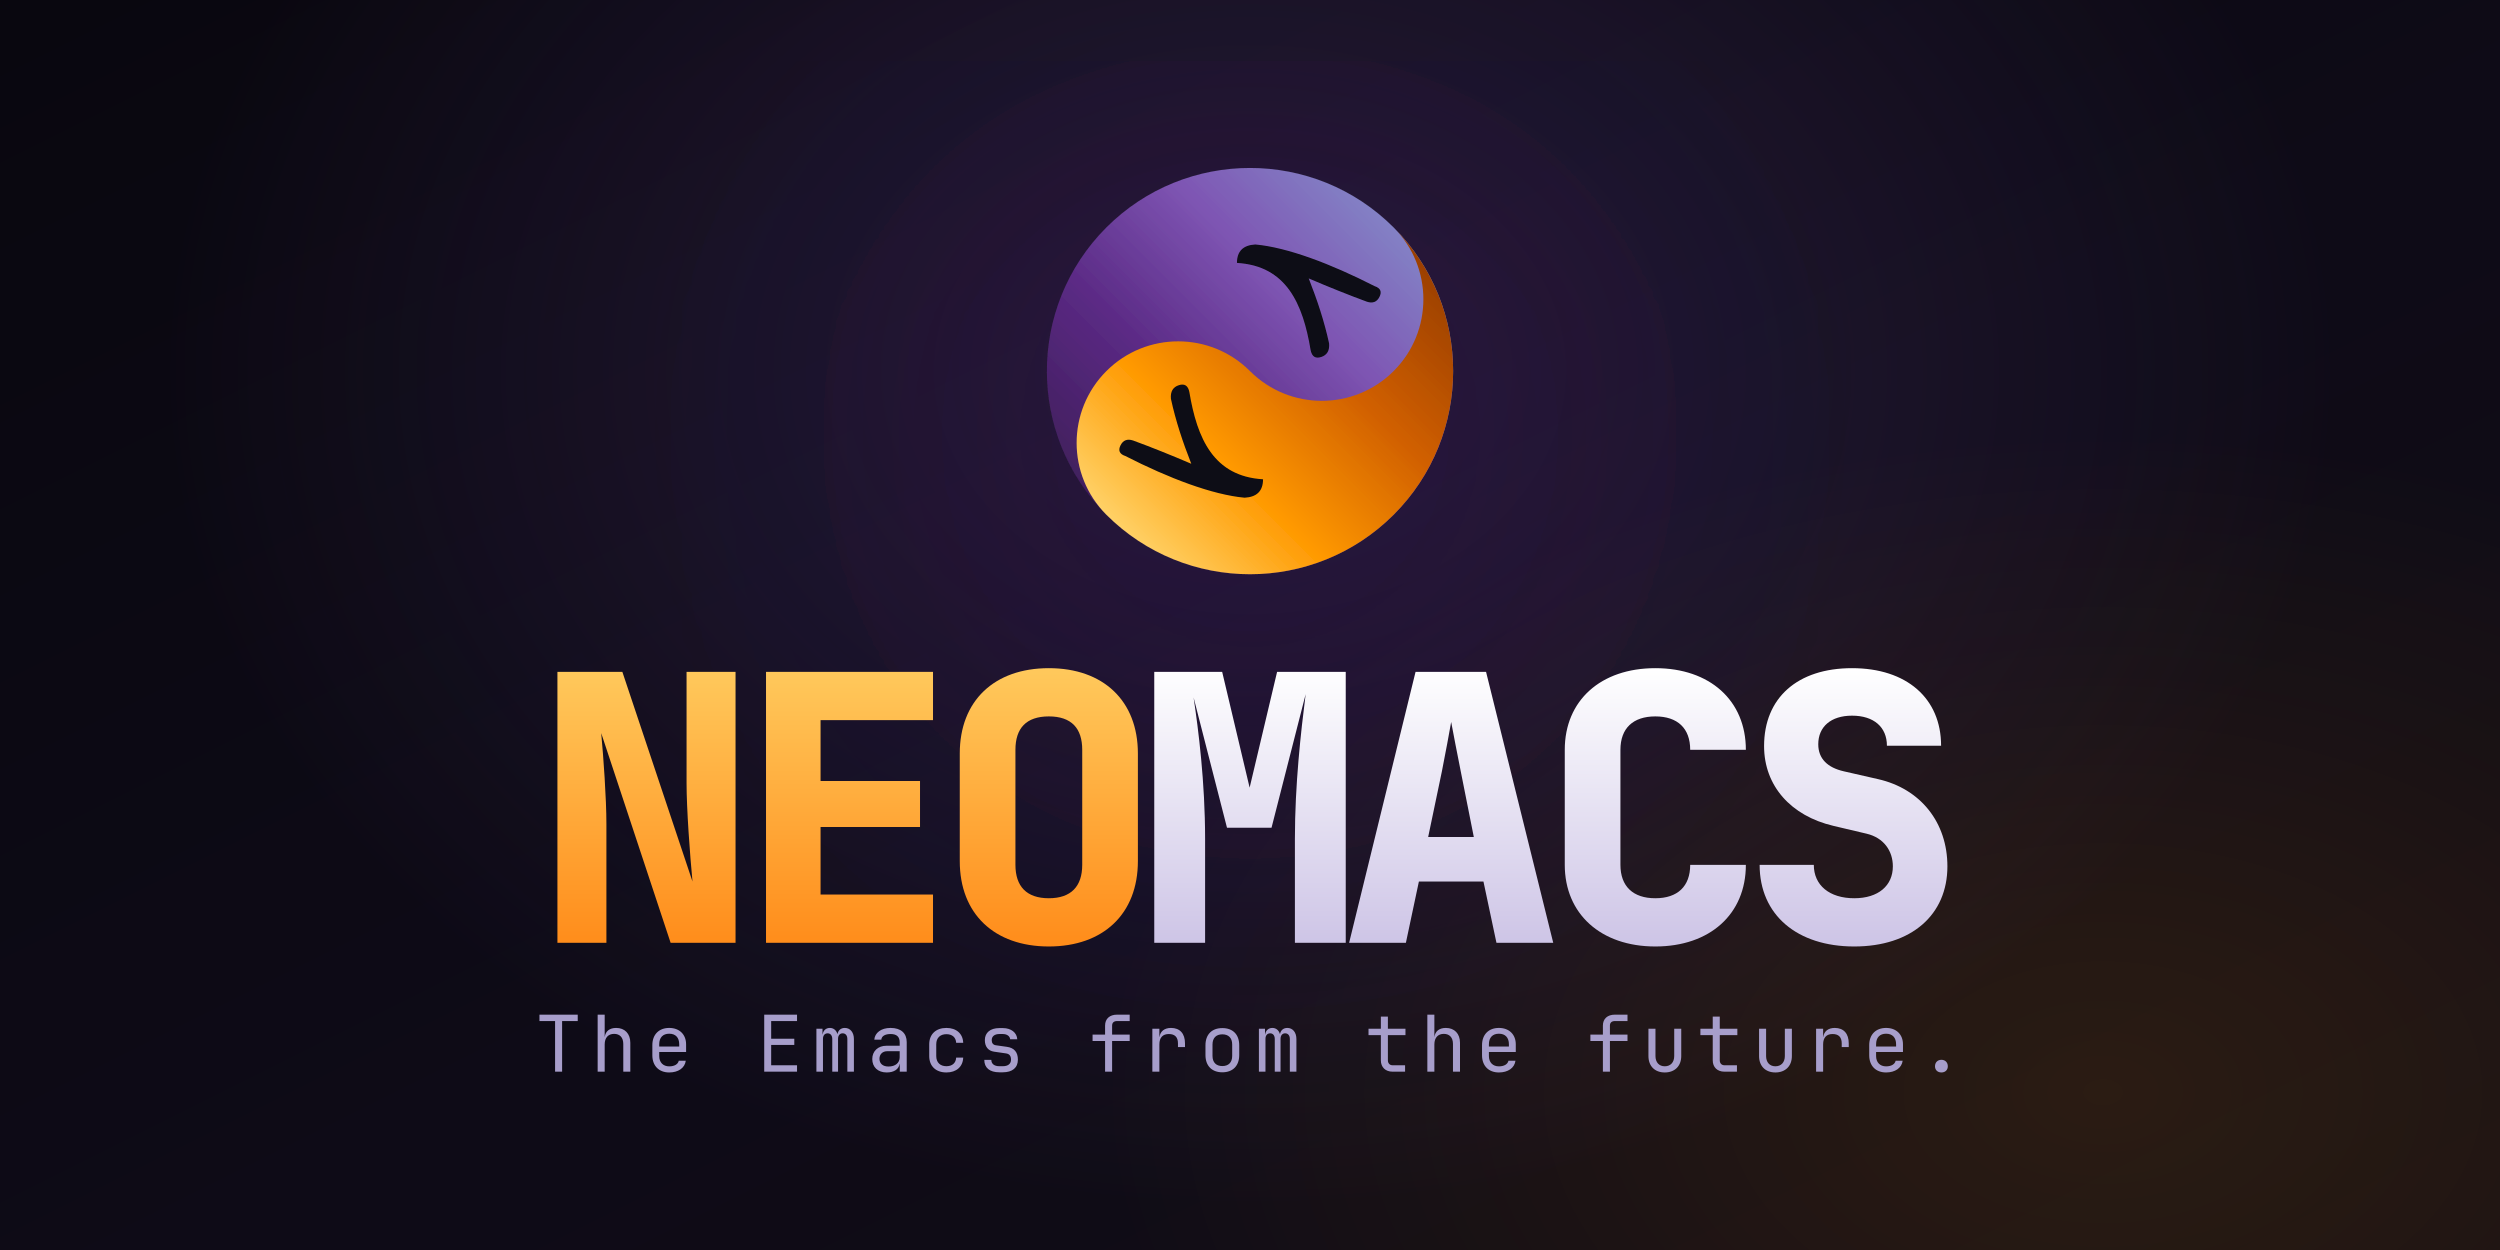
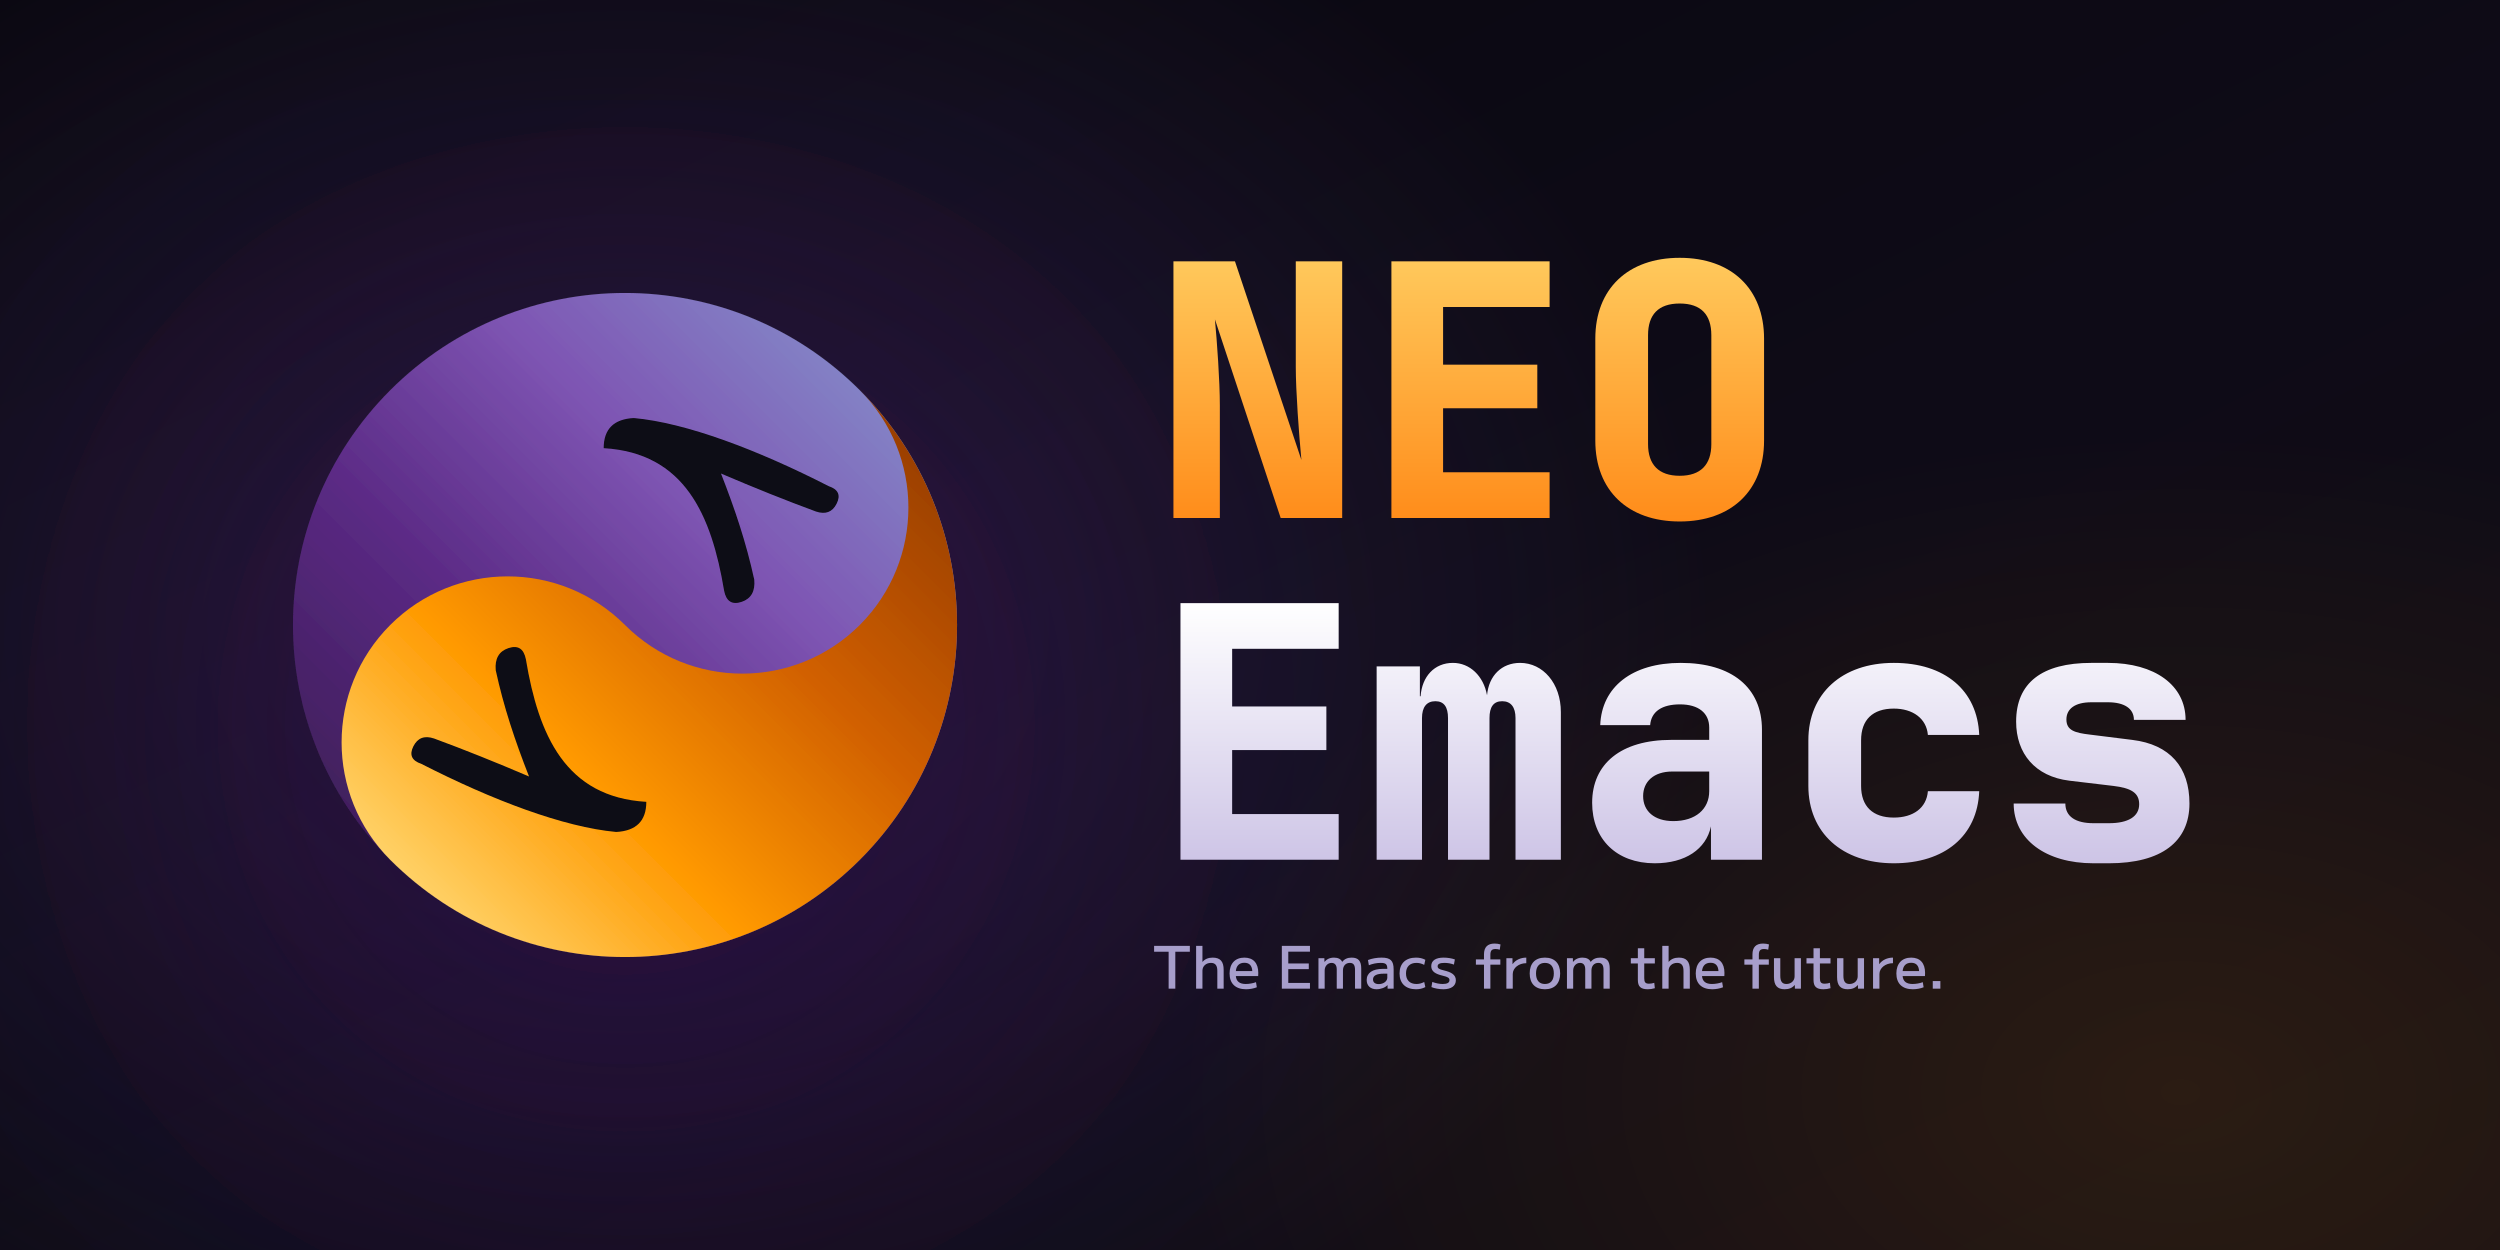
<svg xmlns="http://www.w3.org/2000/svg" viewBox="0 0 1280 640" width="1280" height="640" role="img" aria-labelledby="markTitle markDesc">
  <defs>
    <linearGradient id="bg" x1="0" y1="0" x2="1" y2="1">
      <stop offset="0%" stop-color="#09070f" />
      <stop offset="55%" stop-color="#0e0b17" />
      <stop offset="100%" stop-color="#120d14" />
    </linearGradient>
-     <radialGradient id="bloomPurple" cx="0" cy="0" r="1" gradientUnits="userSpaceOnUse" gradientTransform="translate(640.0 190.0) scale(560 430)">
+     <radialGradient id="bloomPurple" cx="0" cy="0" r="1" gradientUnits="userSpaceOnUse" gradientTransform="translate(320.0 320.0) scale(560 430)">
      <stop offset="0%" stop-color="#7e55b3" stop-opacity="0.24" />
      <stop offset="100%" stop-color="#7e55b3" stop-opacity="0" />
    </radialGradient>
-     <radialGradient id="bloomOrange" cx="0" cy="0" r="1" gradientUnits="userSpaceOnUse" gradientTransform="translate(1080 560) scale(520 340)">
+     <radialGradient id="bloomOrange" cx="0" cy="0" r="1" gradientUnits="userSpaceOnUse" gradientTransform="translate(1120 560) scale(520 340)">
      <stop offset="0%" stop-color="#ff9900" stop-opacity="0.11" />
      <stop offset="100%" stop-color="#ff9900" stop-opacity="0" />
    </radialGradient>
    <linearGradient id="neoFill" x1="0" y1="0" x2="0" y2="1">
      <stop offset="0%" stop-color="#ffc95c" />
      <stop offset="100%" stop-color="#ff8c1a" />
    </linearGradient>
    <linearGradient id="macsFill" x1="0" y1="0" x2="0" y2="1">
      <stop offset="0%" stop-color="#ffffff" />
      <stop offset="100%" stop-color="#cdc4e6" />
    </linearGradient>
    <linearGradient id="emacsPurple" x1="20" y1="40" x2="20" y2="0" gradientUnits="userSpaceOnUse">
      <stop offset="0" stop-color="#411f5d" />
      <stop offset="0.35" stop-color="#5b2a85" />
      <stop offset="0.7" stop-color="#7e55b3" />
      <stop offset="1" stop-color="#8381c5" />
    </linearGradient>
    <linearGradient id="emacsOrange" x1="20" y1="0" x2="20" y2="40" gradientUnits="userSpaceOnUse">
      <stop offset="0" stop-color="#9a3f00" />
      <stop offset="0.35" stop-color="#d05f00" />
      <stop offset="0.7" stop-color="#ff9900" />
      <stop offset="1" stop-color="#ffd166" />
    </linearGradient>
    <filter id="markGlow" x="-60%" y="-60%" width="220%" height="220%">
      <feDropShadow dx="0" dy="6" stdDeviation="30" flood-color="#3b1a63" flood-opacity="0.55" />
    </filter>
    <clipPath id="frameClip">
      <rect width="1280" height="640" rx="0" />
    </clipPath>
  </defs>
  <rect width="1280" height="640" fill="url(#bg)" />
  <rect width="1280" height="640" fill="url(#bloomPurple)" />
  <rect width="1280" height="640" fill="url(#bloomOrange)" />
-   <g transform="translate(536.0 86.0) scale(5.2)" filter="url(#markGlow)">
+   <g transform="translate(150.0 150.0) scale(8.5)" filter="url(#markGlow)">
    <g transform="rotate(45 20 20)">
      <circle cx="20" cy="20" r="20" fill="url(#emacsPurple)" />
      <path d="M20 0 a20 20 0 0 1 0 40 a10 10 0 0 1 0 -20 a10 10 0 0 0 0 -20 Z" fill="url(#emacsOrange)" />
      <g fill="#0d0d12" transform="translate(4.1 -2) rotate(270 13.4 12) translate(13.4 12) scale(1.35) translate(-13.4 -12)">
        <path d="M10.9 7.6 C13.3 10.3 12.2 13.1 10.2 15.9 Q9.8 16.5 10.4 16.8 Q11 17.1 11.5 16.5 C12.4 15.1 13.1 13.7 13.8 12.1 C14.4 13.6 15 15 15.6 16.3 Q15.9 16.9 16.5 16.7 Q17.1 16.5 16.8 15.9 C15.7 12.5 14.3 9.4 12.8 7.6 Q11.8 6.7 10.9 7.6 Z" />
      </g>
      <g fill="#0d0d12" transform="rotate(180 20 20) translate(4.1 -2) rotate(270 13.4 12) translate(13.4 12) scale(1.35) translate(-13.4 -12)">
        <path d="M10.9 7.6 C13.3 10.3 12.2 13.1 10.2 15.9 Q9.8 16.5 10.4 16.8 Q11 17.1 11.5 16.5 C12.4 15.1 13.1 13.7 13.8 12.1 C14.4 13.6 15 15 15.6 16.3 Q15.9 16.9 16.5 16.7 Q17.1 16.5 16.8 15.9 C15.7 12.5 14.3 9.4 12.8 7.6 Q11.8 6.7 10.9 7.6 Z" />
      </g>
    </g>
  </g>
-   <path d="M285.40 482.70H310.48V421.90C310.48 408.79 308.96 387.51 307.82 375.35L343.35 482.70H376.60V344.00H351.52V401.00C351.52 414.11 353.23 437.48 354.56 451.35L318.65 344.00H285.40Z M392.20 482.70H477.70V458.00H420.13V423.42H471.05V399.86H420.13V368.70H477.70V344.00H392.20Z M537.00 484.60C564.93 484.60 582.60 467.88 582.60 440.90V385.80C582.60 358.82 564.93 342.10 537.00 342.10C509.07 342.10 491.40 358.82 491.40 385.80V440.90C491.40 467.88 509.07 484.60 537.00 484.60ZM537.00 459.90C525.60 459.90 519.90 453.82 519.90 442.80V383.90C519.90 372.88 525.41 366.80 537.00 366.80C548.59 366.80 554.10 372.88 554.10 383.90V442.80C554.10 453.82 548.40 459.90 537.00 459.90Z" fill="url(#neoFill)" />
-   <path d="M590.98 482.70H617.01V429.50C617.01 400.43 613.59 373.64 611.12 357.11L628.22 423.80H651.02L668.50 355.40C666.03 374.97 662.99 401.76 662.99 429.50V482.70H689.02V344.00H653.87L639.81 403.28L625.75 344.00H590.98Z M690.75 482.70H719.82L726.47 451.35H759.53L766.18 482.70H795.25L760.86 344.00H724.76ZM731.22 428.55 738.25 394.92C740.15 385.42 742.05 374.97 743.00 369.65C743.95 374.97 746.04 385.42 747.94 395.11L754.59 428.55Z M847.52 484.60C875.45 484.60 893.88 468.07 893.88 442.80H865.38C865.38 453.82 858.92 459.90 847.52 459.90C836.12 459.90 829.66 453.82 829.66 442.80V383.90C829.66 372.88 836.12 366.80 847.52 366.80C858.92 366.80 865.38 372.88 865.38 383.90H893.88C893.88 358.63 875.45 342.10 847.52 342.10C819.59 342.10 801.16 358.63 801.16 383.90V442.80C801.16 467.88 819.59 484.60 847.52 484.60Z M949.38 484.60C978.64 484.60 997.07 468.45 997.07 443.56C997.07 421.14 983.39 403.85 961.54 398.91L944.06 394.92C935.70 393.02 930.95 388.46 930.95 381.05C930.95 372.12 937.41 366.42 948.24 366.42C959.45 366.42 966.10 372.31 966.10 381.81H993.84C993.84 357.49 976.17 342.10 948.24 342.10C920.31 342.10 903.21 357.30 903.21 382.00C903.21 402.33 916.89 417.72 938.74 422.85L955.65 426.84C964.58 428.93 969.14 435.77 969.14 443.56C969.14 453.44 961.73 459.90 949.38 459.90C936.65 459.90 928.67 453.25 928.67 442.80H900.93C900.93 468.45 920.12 484.60 949.38 484.60Z" fill="url(#macsFill)" />
-   <path d="M284.20 548.70H287.80V522.78H295.80V519.50H276.20V522.78H284.20Z M306.00 548.70H309.60V534.70C309.60 531.30 311.44 529.34 314.44 529.34C317.32 529.34 319.12 531.18 319.12 534.50V548.70H322.72V533.90C322.72 529.22 319.88 526.30 315.48 526.30C312.12 526.30 310.00 527.98 309.64 530.90H309.60V519.50H306.00Z M342.64 549.10C347.28 549.10 350.64 546.78 351.12 543.10H347.52C347.16 544.86 345.32 545.98 342.64 545.98C339.52 545.98 337.52 543.94 337.52 540.70V538.62H351.28V534.70C351.28 529.62 347.84 526.30 342.64 526.30C337.44 526.30 334.00 529.62 334.00 535.10V540.30C334.00 545.78 337.44 549.10 342.64 549.10ZM337.52 535.82V534.70C337.52 531.22 339.40 529.26 342.64 529.26C345.88 529.26 347.76 531.22 347.76 534.70V535.82Z M391.28 548.70H408.08V545.42H394.84V535.02H406.68V531.82H394.84V522.78H408.08V519.50H391.28Z M418.00 548.70H421.36V531.90C421.36 530.14 422.28 529.06 423.76 529.06C425.20 529.06 426.12 530.18 426.12 531.94V548.70H429.08V531.90C429.08 530.14 430.00 529.06 431.44 529.06C432.92 529.06 433.84 530.18 433.84 531.94V548.70H437.20V531.98C437.20 528.62 435.36 526.30 432.56 526.30C430.52 526.30 429.16 527.50 428.80 529.42H428.76C428.20 527.50 426.80 526.30 424.88 526.30C422.88 526.30 421.48 527.62 421.20 529.62H421.12V526.70H418.00Z M454.00 549.10C457.76 549.10 460.20 547.42 460.60 544.70H460.68V548.70H464.24V533.58C464.24 528.98 461.28 526.30 455.96 526.30C451.04 526.30 447.92 528.86 447.64 532.30H451.24C451.36 530.50 453.16 529.42 455.96 529.42C459.12 529.42 460.64 530.82 460.64 533.70V535.42H453.84C449.56 535.42 446.60 538.18 446.60 542.22C446.60 546.34 449.44 549.10 454.00 549.10ZM454.88 546.06C452.00 546.06 450.28 544.54 450.28 542.10C450.28 539.78 451.88 538.22 454.24 538.22H460.64V541.30C460.64 544.22 458.40 546.06 454.88 546.06Z M484.56 549.10C489.64 549.10 493.00 546.18 493.16 541.50H489.56C489.40 544.30 487.52 545.90 484.56 545.90C481.40 545.90 479.36 544.02 479.36 540.70V534.66C479.36 531.38 481.40 529.50 484.56 529.50C487.52 529.50 489.40 531.10 489.56 533.90H493.16C493.00 529.22 489.64 526.30 484.56 526.30C479.24 526.30 475.76 529.46 475.76 534.70V540.70C475.76 545.94 479.24 549.10 484.56 549.10Z M511.68 549.02H513.44C518.36 549.02 521.16 546.66 521.16 542.54C521.16 538.70 519.28 536.50 515.56 535.98L509.88 535.18C508.48 534.98 507.76 534.06 507.76 532.54C507.76 530.62 509.20 529.42 511.68 529.42H513.44C515.64 529.42 517.08 530.58 517.20 532.10H520.84C520.64 528.70 517.72 526.38 513.44 526.38H511.68C507.04 526.38 504.24 528.70 504.24 532.54C504.24 535.90 505.96 538.02 508.96 538.46L515.04 539.34C516.80 539.58 517.64 540.62 517.64 542.54C517.64 544.66 516.12 545.90 513.44 545.90H511.68C509.08 545.90 507.56 544.70 507.56 542.66H503.96C503.96 546.74 506.76 549.02 511.68 549.02Z M565.80 548.70H569.40V532.98H578.40V529.70H569.40V525.10C569.40 523.58 570.32 522.78 571.96 522.78H578.40V519.50H571.96C568.12 519.50 565.80 521.62 565.80 525.10V529.70H559.40V532.98H565.80Z M590.00 548.70H593.60V534.70C593.60 531.30 595.28 529.42 598.44 529.42C601.48 529.42 603.12 530.98 603.12 534.22V536.10H606.72V534.22C606.72 529.18 604.12 526.30 599.56 526.30C596.16 526.30 594.04 528.06 593.68 530.90H593.60V526.70H590.00Z M625.84 549.02C631.12 549.02 634.48 545.78 634.48 540.22V535.18C634.48 529.58 631.16 526.38 625.84 526.38C620.52 526.38 617.20 529.58 617.20 535.18V540.22C617.20 545.78 620.56 549.02 625.84 549.02ZM625.84 545.82C622.72 545.82 620.80 544.02 620.80 540.62V534.78C620.80 531.38 622.72 529.58 625.84 529.58C628.96 529.58 630.88 531.38 630.88 534.78V540.62C630.88 544.02 628.96 545.82 625.84 545.82Z M644.56 548.70H647.92V531.90C647.92 530.14 648.84 529.06 650.32 529.06C651.76 529.06 652.68 530.18 652.68 531.94V548.70H655.64V531.90C655.64 530.14 656.56 529.06 658.00 529.06C659.48 529.06 660.40 530.18 660.40 531.94V548.70H663.76V531.98C663.76 528.62 661.92 526.30 659.12 526.30C657.08 526.30 655.72 527.50 655.36 529.42H655.32C654.76 527.50 653.36 526.30 651.44 526.30C649.44 526.30 648.04 527.62 647.76 529.62H647.68V526.70H644.56Z M713.00 548.70H719.40V545.42H713.00C711.56 545.42 710.60 544.42 710.60 542.90V529.98H719.60V526.70H710.60V520.50H707.00V526.70H700.68V529.98H707.00V542.90C707.00 546.42 709.36 548.70 713.00 548.70Z M730.80 548.70H734.40V534.70C734.40 531.30 736.24 529.34 739.24 529.34C742.12 529.34 743.92 531.18 743.92 534.50V548.70H747.52V533.90C747.52 529.22 744.68 526.30 740.28 526.30C736.92 526.30 734.80 527.98 734.44 530.90H734.40V519.50H730.80Z M767.44 549.10C772.08 549.10 775.44 546.78 775.92 543.10H772.32C771.96 544.86 770.12 545.98 767.44 545.98C764.32 545.98 762.32 543.94 762.32 540.70V538.62H776.08V534.70C776.08 529.62 772.64 526.30 767.44 526.30C762.24 526.30 758.80 529.62 758.80 535.10V540.30C758.80 545.78 762.24 549.10 767.44 549.10ZM762.32 535.82V534.70C762.32 531.22 764.20 529.26 767.44 529.26C770.68 529.26 772.56 531.22 772.56 534.70V535.82Z M820.68 548.70H824.28V532.98H833.28V529.70H824.28V525.10C824.28 523.58 825.20 522.78 826.84 522.78H833.28V519.50H826.84C823.00 519.50 820.68 521.62 820.68 525.10V529.70H814.28V532.98H820.68Z M852.36 549.10C857.44 549.10 860.80 545.86 860.80 540.70V526.70H857.20V540.70C857.20 543.90 855.32 545.94 852.36 545.94C849.44 545.94 847.60 543.90 847.60 540.70V526.70H844.00V540.70C844.00 545.86 847.28 549.10 852.36 549.10Z M882.92 548.70H889.32V545.42H882.92C881.48 545.42 880.52 544.42 880.52 542.90V529.98H889.52V526.70H880.52V520.50H876.92V526.70H870.60V529.98H876.92V542.90C876.92 546.42 879.28 548.70 882.92 548.70Z M909.00 549.10C914.08 549.10 917.44 545.86 917.44 540.70V526.70H913.84V540.70C913.84 543.90 911.96 545.94 909.00 545.94C906.08 545.94 904.24 543.90 904.24 540.70V526.70H900.64V540.70C900.64 545.86 903.92 549.10 909.00 549.10Z M929.84 548.70H933.44V534.70C933.44 531.30 935.12 529.42 938.28 529.42C941.32 529.42 942.96 530.98 942.96 534.22V536.10H946.56V534.22C946.56 529.18 943.96 526.30 939.40 526.30C936.00 526.30 933.88 528.06 933.52 530.90H933.44V526.70H929.84Z M965.68 549.10C970.32 549.10 973.68 546.78 974.16 543.10H970.56C970.20 544.86 968.36 545.98 965.68 545.98C962.56 545.98 960.56 543.94 960.56 540.70V538.62H974.32V534.70C974.32 529.62 970.88 526.30 965.68 526.30C960.48 526.30 957.04 529.62 957.04 535.10V540.30C957.04 545.78 960.48 549.10 965.68 549.10ZM960.56 535.82V534.70C960.56 531.22 962.44 529.26 965.68 529.26C968.92 529.26 970.80 531.22 970.80 534.70V535.82Z M994.00 549.10C995.96 549.10 997.28 547.82 997.28 545.94C997.28 543.98 995.96 542.62 994.00 542.62C992.04 542.62 990.72 543.98 990.72 545.94C990.72 547.82 992.04 549.10 994.00 549.10Z" fill="#a79ecb" />
+   <path d="M600.80 265.20H624.56V207.60C624.56 195.18 623.12 175.02 622.04 163.50L655.70 265.20H687.20V133.80H663.44V187.80C663.44 200.22 665.06 222.36 666.32 235.50L632.30 133.80H600.80Z M712.40 265.20H793.40V241.80H738.86V209.04H787.10V186.72H738.86V157.20H793.40V133.80H712.40Z M860.00 267.00C886.46 267.00 903.20 251.16 903.20 225.60V173.40C903.20 147.84 886.46 132.00 860.00 132.00C833.54 132.00 816.80 147.84 816.80 173.40V225.60C816.80 251.16 833.54 267.00 860.00 267.00ZM860.00 243.60C849.20 243.60 843.80 237.84 843.80 227.40V171.60C843.80 161.16 849.02 155.40 860.00 155.40C870.98 155.40 876.20 161.16 876.20 171.60V227.40C876.20 237.84 870.80 243.60 860.00 243.60Z" fill="url(#neoFill)" />
+   <path d="M604.40 440.20H685.40V416.80H630.86V384.04H679.10V361.72H630.86V332.20H685.40V308.80H604.40Z M704.84 440.20H728.06V367.66C728.06 362.08 730.40 359.02 734.90 359.02C739.40 359.02 741.38 362.08 741.38 367.66V440.20H762.62V367.66C762.62 362.08 764.60 359.02 769.10 359.02C773.60 359.02 775.94 362.08 775.94 367.66V440.20H799.16V364.60C799.16 349.84 789.98 339.40 778.28 339.40C768.92 339.40 762.26 345.88 761.36 355.96C759.56 346.06 752.54 339.40 743.90 339.40C734.36 339.40 728.06 346.42 727.34 356.50H726.98V341.20H704.84Z M847.22 442.00C862.88 442.00 873.50 434.80 876.02 423.10V440.20H902.12V373.60C902.12 352.00 886.64 339.40 860.54 339.40C835.52 339.40 820.04 351.82 819.32 371.26H844.88C845.42 364.24 851.00 360.64 860.18 360.64C869.72 360.64 875.12 365.14 875.12 372.52V378.82H855.68C829.94 378.82 815.18 391.06 815.18 411.04C815.18 429.58 827.60 442.00 847.22 442.00ZM856.76 420.40C846.86 420.40 841.28 415.18 841.28 407.62C841.28 400.24 846.68 395.02 856.22 395.02H875.12V405.10C875.12 414.28 868.10 420.40 856.76 420.40Z M969.62 442.00C995.72 442.00 1012.46 427.96 1013.36 405.10H987.08C986.36 413.74 979.52 418.60 969.62 418.60C958.82 418.60 952.88 412.84 952.88 402.40V379.00C952.88 368.56 958.82 362.80 969.62 362.80C979.34 362.80 986.36 367.84 987.08 376.30H1013.36C1012.46 353.44 995.72 339.40 969.62 339.40C943.16 339.40 925.88 355.06 925.88 379.00V402.40C925.88 426.34 943.16 442.00 969.62 442.00Z M1071.86 442.00H1079.78C1106.78 442.00 1121.00 430.84 1121.00 411.40C1121.00 392.86 1111.10 381.16 1091.66 378.82L1070.06 376.12C1062.32 375.22 1058.00 373.96 1058.00 368.38C1058.00 362.98 1062.32 359.56 1070.78 359.56H1079.24C1087.70 359.56 1092.56 362.80 1092.56 368.56H1119.02C1119.02 350.92 1103.36 339.40 1079.24 339.40H1070.78C1045.40 339.40 1032.26 349.66 1032.26 369.46C1032.26 385.84 1041.98 397.54 1059.44 399.70L1082.12 402.40C1090.94 403.48 1095.26 405.82 1095.26 411.76C1095.26 418.06 1089.68 421.48 1079.78 421.48H1071.86C1062.68 421.48 1057.46 418.06 1057.46 411.40H1031.00C1031.00 429.76 1047.38 442.00 1071.86 442.00Z" fill="url(#macsFill)" />
+   <path d="M598.34 506.20H601.76V487.30H609.20V484.30H590.90V487.30H598.34Z M612.41 506.20H615.65V496.93C615.68 494.65 617.48 493.00 620.00 493.00C622.25 493.00 623.30 494.32 623.27 497.20V506.20H626.51V496.60C626.54 492.28 624.77 490.30 620.90 490.30C618.65 490.30 616.94 491.02 615.71 492.46H615.65V484.30H612.41Z M637.97 506.50C639.92 506.50 641.96 506.11 643.49 505.48L643.07 502.87C641.60 503.44 639.53 503.80 637.85 503.80C634.67 503.80 632.99 502.48 632.75 499.75H644.18C644.21 499.39 644.24 498.67 644.24 498.13C644.24 493.12 641.69 490.30 637.13 490.30C632.39 490.30 629.54 493.36 629.54 498.40C629.54 503.59 632.57 506.50 637.97 506.50ZM632.75 497.20C633.02 494.41 634.52 492.94 637.13 492.94C639.65 492.94 641.00 494.35 641.18 497.20Z M656.30 506.20H670.70V503.26H659.60V496.18H670.10V493.30H659.60V487.24H670.70V484.30H656.30Z M675.05 506.20H678.23V496.90C678.23 494.68 679.76 493.00 681.77 493.00C683.45 493.00 684.41 494.17 684.41 496.30V506.20H687.59V496.90C687.59 494.53 688.97 493.00 691.13 493.00C692.96 493.00 693.77 494.11 693.77 496.60V506.20H696.95V495.85C696.95 492.01 695.45 490.30 692.06 490.30C689.93 490.30 688.40 490.99 687.23 492.46H687.17C686.57 491.05 685.07 490.30 683.00 490.30C680.87 490.30 679.28 491.11 678.17 492.46H678.11L678.08 490.60H675.05Z M704.78 506.50C706.94 506.50 709.28 505.63 710.36 504.40H710.42L710.45 506.20H713.54V496.36C713.54 491.86 711.95 490.30 707.36 490.30C704.93 490.30 702.41 490.75 700.40 491.53L700.85 494.20C702.74 493.42 704.90 493.00 706.94 493.00C709.52 493.00 710.30 493.69 710.30 496.06H708.05C702.74 496.06 699.74 498.13 699.74 501.76C699.74 504.67 701.66 506.50 704.78 506.50ZM705.92 503.86C704.03 503.86 702.98 502.96 702.98 501.46C702.98 499.51 704.81 498.52 708.50 498.52H710.30V500.56C710.30 502.39 708.35 503.86 705.92 503.86Z M725.00 506.50C726.77 506.50 728.27 506.17 729.77 505.39L729.20 502.78C727.82 503.50 726.53 503.80 725.21 503.80C721.82 503.80 719.87 501.82 719.87 498.40C719.87 494.98 721.82 493.00 725.21 493.00C726.53 493.00 727.82 493.30 729.20 494.02L729.77 491.41C728.27 490.63 726.77 490.30 725.00 490.30C719.69 490.30 716.57 493.30 716.57 498.40C716.57 503.50 719.69 506.50 725.00 506.50Z M739.01 506.50C743.00 506.50 745.40 504.79 745.40 501.91C745.40 498.97 742.88 497.71 739.37 496.87C736.76 496.27 736.07 495.76 736.07 494.74C736.07 493.57 737.18 493.00 739.55 493.00C741.17 493.00 742.79 493.27 744.41 493.87L744.89 491.23C743.21 490.63 741.08 490.30 739.16 490.30C735.05 490.30 732.80 491.83 732.80 494.65C732.80 497.50 735.08 498.70 738.71 499.57C741.35 500.20 742.13 500.71 742.13 501.82C742.13 503.14 740.99 503.80 738.68 503.80C736.91 503.80 735.08 503.41 733.34 502.75L732.89 505.39C734.42 506.05 736.91 506.50 739.01 506.50Z M759.80 506.20H763.07V493.90H768.17V491.20H763.07V488.89C763.07 486.70 763.79 485.89 765.74 485.89C766.46 485.89 767.15 486.01 767.87 486.25L768.26 483.55C767.42 483.28 766.34 483.10 765.23 483.10C761.63 483.10 759.80 484.96 759.80 488.65V491.20H755.66V493.90H759.80Z M771.26 506.20H774.53V498.70C774.53 495.61 777.62 493.15 781.46 493.15V490.30C778.55 490.30 775.94 491.53 774.47 493.60H774.41L774.38 490.60H771.26Z M791.00 506.50C795.95 506.50 798.80 503.56 798.80 498.40C798.80 493.24 795.95 490.30 791.00 490.30C786.05 490.30 783.20 493.24 783.20 498.40C783.20 503.56 786.05 506.50 791.00 506.50ZM791.00 503.80C788.06 503.80 786.44 501.91 786.44 498.40C786.44 494.89 788.06 493.00 791.00 493.00C793.94 493.00 795.56 494.89 795.56 498.40C795.56 501.91 793.94 503.80 791.00 503.80Z M802.28 506.20H805.46V496.90C805.46 494.68 806.99 493.00 809.00 493.00C810.68 493.00 811.64 494.17 811.64 496.30V506.20H814.82V496.90C814.82 494.53 816.20 493.00 818.36 493.00C820.19 493.00 821.00 494.11 821.00 496.60V506.20H824.18V495.85C824.18 492.01 822.68 490.30 819.29 490.30C817.16 490.30 815.63 490.99 814.46 492.46H814.40C813.80 491.05 812.30 490.30 810.23 490.30C808.10 490.30 806.51 491.11 805.40 492.46H805.34L805.31 490.60H802.28Z M843.65 506.50C844.85 506.50 845.99 506.35 847.28 505.96L846.98 503.20C846.20 503.47 845.24 503.65 844.31 503.65C842.45 503.65 841.85 502.93 841.85 500.80V493.30H847.28V490.60H841.85V485.50H838.58V490.60H834.98V493.30H838.58V501.70C838.58 505.12 840.05 506.50 843.65 506.50Z M851.09 506.20H854.33V496.93C854.36 494.65 856.16 493.00 858.68 493.00C860.93 493.00 861.98 494.32 861.95 497.20V506.20H865.19V496.60C865.22 492.28 863.45 490.30 859.58 490.30C857.33 490.30 855.62 491.02 854.39 492.46H854.33V484.30H851.09Z M876.65 506.50C878.60 506.50 880.64 506.11 882.17 505.48L881.75 502.87C880.28 503.44 878.21 503.80 876.53 503.80C873.35 503.80 871.67 502.48 871.43 499.75H882.86C882.89 499.39 882.92 498.67 882.92 498.13C882.92 493.12 880.37 490.30 875.81 490.30C871.07 490.30 868.22 493.36 868.22 498.40C868.22 503.59 871.25 506.50 876.65 506.50ZM871.43 497.20C871.70 494.41 873.20 492.94 875.81 492.94C878.33 492.94 879.68 494.35 879.86 497.20Z M897.26 506.20H900.53V493.90H905.63V491.20H900.53V488.89C900.53 486.70 901.25 485.89 903.20 485.89C903.92 485.89 904.61 486.01 905.33 486.25L905.72 483.55C904.88 483.28 903.80 483.10 902.69 483.10C899.09 483.10 897.26 484.96 897.26 488.65V491.20H893.12V493.90H897.26Z M913.73 506.50C916.01 506.50 917.66 505.78 918.89 504.34H918.95L918.98 506.20H922.07V490.60H918.83V499.90C918.83 502.15 917.06 503.80 914.63 503.80C912.47 503.80 911.51 502.48 911.51 499.60V490.60H908.27V500.20C908.27 504.52 909.98 506.50 913.73 506.50Z M933.59 506.50C934.79 506.50 935.93 506.35 937.22 505.96L936.92 503.20C936.14 503.47 935.18 503.65 934.25 503.65C932.39 503.65 931.79 502.93 931.79 500.80V493.30H937.22V490.60H931.79V485.50H928.52V490.60H924.92V493.30H928.52V501.70C928.52 505.12 929.99 506.50 933.59 506.50Z M946.04 506.50C948.32 506.50 949.97 505.78 951.20 504.34H951.26L951.29 506.20H954.38V490.60H951.14V499.90C951.14 502.15 949.37 503.80 946.94 503.80C944.78 503.80 943.82 502.48 943.82 499.60V490.60H940.58V500.20C940.58 504.52 942.29 506.50 946.04 506.50Z M959.00 506.20H962.27V498.70C962.27 495.61 965.36 493.15 969.20 493.15V490.30C966.29 490.30 963.68 491.53 962.21 493.60H962.15L962.12 490.60H959.00Z M979.37 506.50C981.32 506.50 983.36 506.11 984.89 505.48L984.47 502.87C983.00 503.44 980.93 503.80 979.25 503.80C976.07 503.80 974.39 502.48 974.15 499.75H985.58C985.61 499.39 985.64 498.67 985.64 498.13C985.64 493.12 983.09 490.30 978.53 490.30C973.79 490.30 970.94 493.36 970.94 498.40C970.94 503.59 973.97 506.50 979.37 506.50ZM974.15 497.20C974.42 494.41 975.92 492.94 978.53 492.94C981.05 492.94 982.40 494.35 982.58 497.20Z M989.57 506.20H993.47V502.30H989.57Z" fill="#a79ecb" />
</svg>
